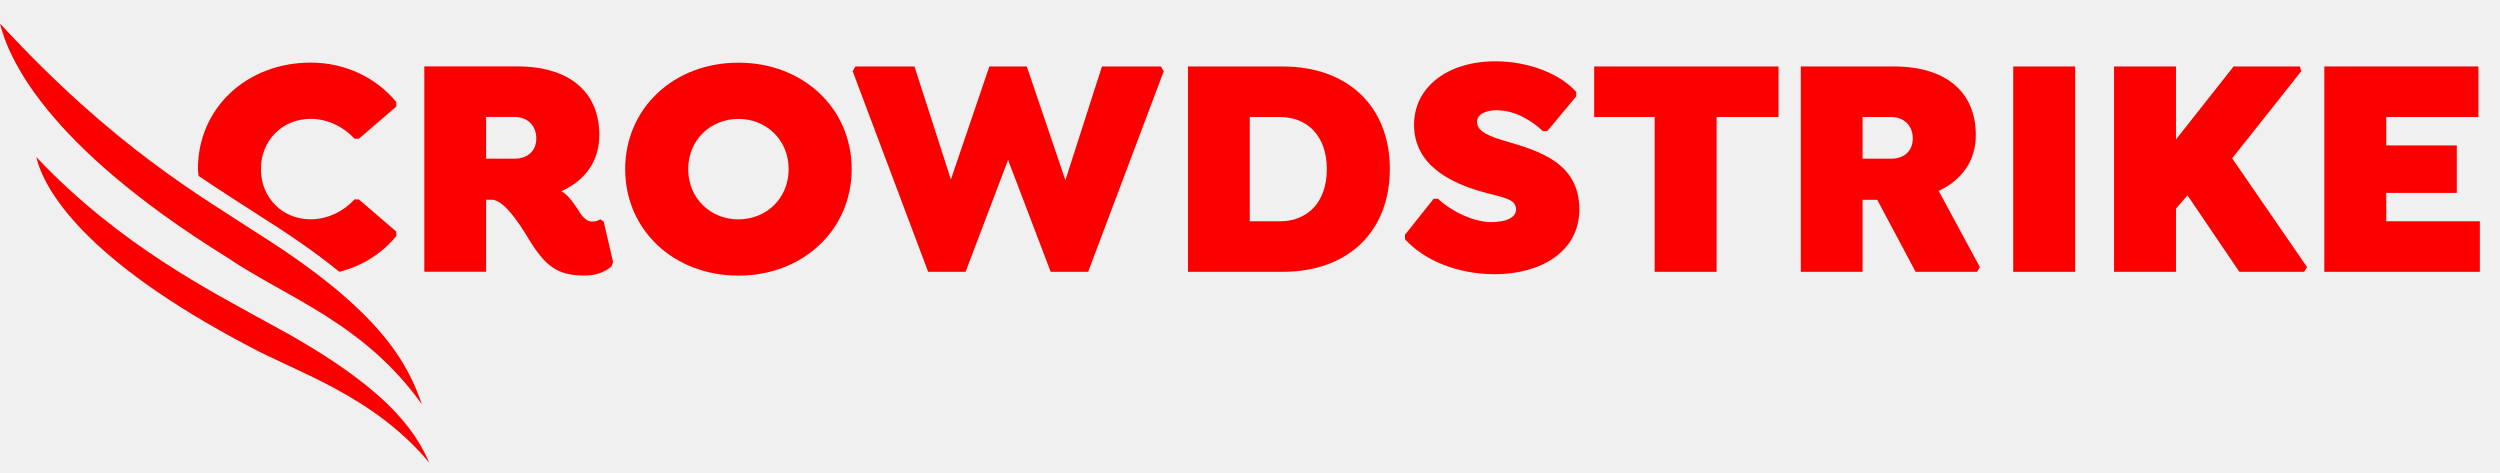
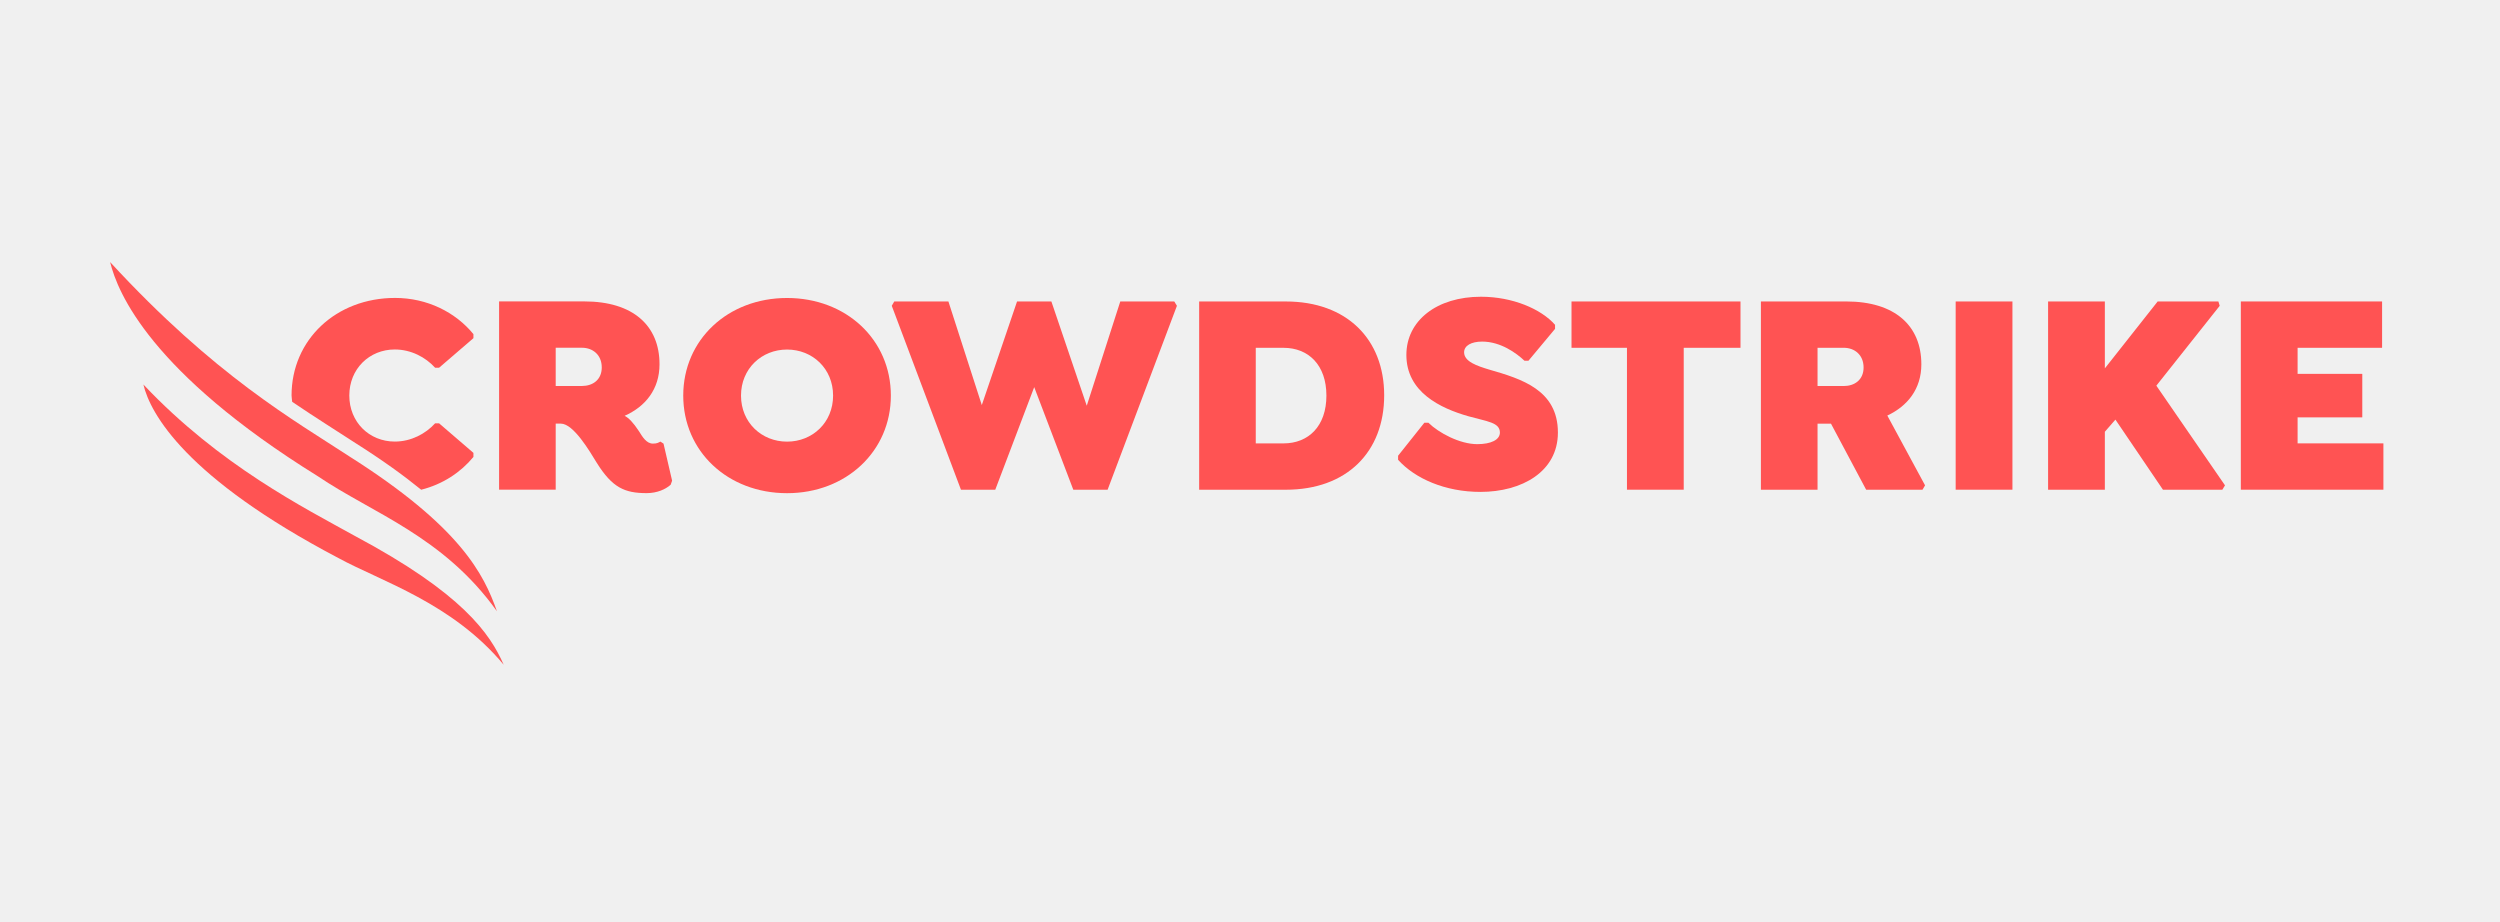
- <svg xmlns="http://www.w3.org/2000/svg" width="217" height="41" viewBox="0 0 217 41" fill="none">
-   <g clip-path="url(#clip0_856_685)">
-     <path d="M34.4 20.489V20.105L31.15 17.308H30.771C29.878 18.295 28.497 19.035 26.954 19.035C24.544 19.035 22.648 17.198 22.648 14.675C22.648 12.153 24.544 10.315 26.954 10.315C28.497 10.315 29.878 11.055 30.771 12.043H31.15L34.4 9.245V8.862C32.694 6.778 30.014 5.434 26.98 5.434C21.402 5.434 17.179 9.383 17.179 14.675C17.179 14.88 17.225 15.069 17.239 15.27C19.521 16.823 21.536 18.065 23.271 19.203C25.773 20.785 27.791 22.242 29.454 23.595C31.526 23.072 33.206 21.935 34.4 20.489ZM19.212 20.39C20.515 21.99 22.354 23.138 24.523 23.628C23.058 22.804 21.639 21.995 20.317 21.1C19.93 20.86 19.585 20.628 19.212 20.39Z" fill="#FC0000" />
-     <path d="M53.213 22.739L52.4 19.229L52.103 19.036C51.94 19.119 51.805 19.229 51.399 19.229C50.775 19.229 50.396 18.57 50.071 18.05C49.53 17.226 49.096 16.788 48.718 16.596C50.694 15.719 52.021 14.074 52.021 11.715C52.021 8.068 49.53 5.764 44.9 5.764H36.83V23.589H42.191V17.336H42.679C43.87 17.336 45.388 19.914 46.091 21.066C47.554 23.398 48.718 23.918 50.803 23.918C51.778 23.918 52.59 23.561 53.078 23.123L53.213 22.739ZM46.551 12.016C46.551 13.196 45.685 13.771 44.683 13.771H42.191V10.151H44.683C45.685 10.151 46.551 10.81 46.551 12.016Z" fill="#FC0000" />
-     <path d="M73.925 14.681C73.925 9.389 69.701 5.44 64.096 5.44C58.49 5.44 54.266 9.389 54.266 14.681C54.266 19.974 58.49 23.923 64.096 23.923C69.701 23.923 73.925 19.946 73.925 14.681ZM68.455 14.681C68.455 17.231 66.505 19.041 64.096 19.041C61.686 19.041 59.736 17.231 59.736 14.681C59.736 12.131 61.686 10.321 64.096 10.321C66.505 10.321 68.455 12.131 68.455 14.681Z" fill="#FC0000" />
-     <path d="M85.875 5.769L82.537 15.58L79.375 5.769H74.25L74.012 6.18L80.562 23.593H83.812L87.5 13.88L91.2 23.593H94.45L101.012 6.18L100.762 5.769H95.65L92.475 15.643L89.125 5.769H85.875Z" fill="#FC0000" />
-     <path d="M120.638 14.655C120.638 9.335 117.09 5.77 111.323 5.77H103.118V23.595H111.323C117.09 23.595 120.638 20.03 120.638 14.655ZM115.168 14.683C115.168 17.589 113.461 19.208 111.106 19.208H108.479V10.158H111.106C113.461 10.158 115.168 11.777 115.168 14.683Z" fill="#FC0000" />
-     <path d="M138.375 10.156H143.625V23.593H149V10.156H154.375V5.769H138.375V10.156Z" fill="#FC0000" />
-     <path d="M171.5 11.719C171.5 8.072 169.009 5.768 164.379 5.768H156.309V23.593H161.671V17.34H162.944L166.274 23.593H171.609L171.852 23.182L168.277 16.573C170.2 15.668 171.5 14.05 171.5 11.719ZM166.03 12.02C166.03 13.2 165.164 13.775 164.161 13.775H161.671V10.155H164.161C165.164 10.155 166.03 10.814 166.03 12.02Z" fill="#FC0000" />
-     <path d="M174.75 23.593H180.125V5.769H174.75V23.593Z" fill="#FC0000" />
-     <path d="M188.875 12.104V5.769H183.5V23.593H188.875V18.105L189.875 16.955L194.375 23.593H200L200.25 23.18L193.75 13.743L199.75 6.18L199.625 5.769H193.875L188.875 12.104Z" fill="#FC0000" />
-     <path d="M207.125 19.205V16.743H213.25V12.624H207.125V10.157H215.125V5.768H201.75V23.593H215.25V19.205H207.125Z" fill="#FC0000" />
-     <path d="M129.75 23.801C133.677 23.801 137.086 21.882 137.086 18.182C137.086 14.15 133.65 13.107 130.617 12.23C129.425 11.873 128.205 11.461 128.205 10.584C128.205 9.952 128.882 9.569 129.912 9.569C131.674 9.569 133.162 10.666 133.92 11.38H134.299L136.816 8.364V7.98C135.49 6.472 132.784 5.321 129.804 5.321C125.634 5.321 122.739 7.569 122.739 10.831C122.739 14.342 125.931 15.879 128.639 16.646C130.4 17.14 131.594 17.222 131.594 18.182C131.594 18.869 130.752 19.28 129.451 19.28C127.799 19.28 125.796 18.21 124.822 17.25H124.444L121.954 20.376V20.76C123.55 22.541 126.419 23.801 129.75 23.801Z" fill="#FC0000" />
-     <path d="M37.275 40.189C35.976 37.216 33.367 33.402 23.15 27.956C18.437 25.336 10.387 21.302 3.15 13.631C3.806 16.399 7.169 22.48 21.625 30.069C25.63 32.26 32.402 34.315 37.275 40.179" fill="#FC0000" />
-     <path d="M36.625 35.101C35.392 31.589 33.167 27.091 22.613 20.414C17.474 17.046 9.925 12.817 0 2.039C0.71 4.945 3.848 12.502 19.663 22.314C24.858 25.834 31.562 28.005 36.625 35.101Z" fill="#FC0000" />
+ <svg xmlns="http://www.w3.org/2000/svg" width="613" height="226" viewBox="0 0 613 226" fill="none">
+   <g clip-path="url(#clip0_3047_900)">
+     <path d="M116.084 112.038V111.044L107.668 103.8H106.687C104.373 106.357 100.799 108.273 96.802 108.273C90.561 108.273 85.65 103.515 85.65 96.983C85.65 90.45 90.561 85.692 96.802 85.692C100.799 85.692 104.373 87.608 106.687 90.165H107.668L116.084 82.921V81.927C111.666 76.531 104.726 73.052 96.87 73.052C82.426 73.052 71.488 83.277 71.488 96.983C71.488 97.513 71.608 98.002 71.644 98.523C77.554 102.544 82.772 105.761 87.265 108.707C93.743 112.805 98.97 116.576 103.276 120.082C108.643 118.726 112.993 115.783 116.084 112.038ZM76.755 111.782C80.128 115.926 84.889 118.897 90.506 120.166C86.712 118.033 83.038 115.938 79.616 113.621C78.613 112.999 77.719 112.397 76.755 111.782Z" fill="#FF5353" />
+     <path d="M164.799 117.864L162.695 108.774L161.925 108.276C161.504 108.49 161.154 108.774 160.102 108.774C158.487 108.774 157.506 107.069 156.664 105.722C155.263 103.589 154.14 102.453 153.159 101.957C158.277 99.685 161.714 95.425 161.714 89.317C161.714 79.871 155.263 73.906 143.273 73.906H122.375V120.065H136.258V103.874H137.521C140.606 103.874 144.535 110.548 146.358 113.533C150.145 119.57 153.159 120.916 158.558 120.916C161.083 120.916 163.187 119.994 164.449 118.858L164.799 117.864ZM147.549 90.097C147.549 93.153 145.306 94.642 142.71 94.642H136.258V85.267H142.71C145.306 85.267 147.549 86.973 147.549 90.097Z" fill="#FF5353" />
+     <path d="M218.439 96.998C218.439 83.293 207.502 73.067 192.987 73.067C178.469 73.067 167.531 83.293 167.531 96.998C167.531 110.704 178.469 120.929 192.987 120.929C207.502 120.929 218.439 110.633 218.439 96.998ZM204.274 96.998C204.274 103.602 199.225 108.289 192.987 108.289C186.746 108.289 181.696 103.602 181.696 96.998C181.696 90.395 186.746 85.708 192.987 85.708C199.225 85.708 204.274 90.395 204.274 96.998Z" fill="#FF5353" />
+     <path d="M249.381 73.919L240.738 99.326L232.549 73.919H219.277L218.662 74.984L235.624 120.075H244.04L253.589 94.924L263.171 120.075H271.587L288.581 74.984L287.934 73.919H274.694L266.473 99.488L257.797 73.919H249.381Z" fill="#FF5353" />
+     <path d="M339.401 96.931C339.401 83.154 330.214 73.922 315.279 73.922H294.031V120.082H315.279C330.214 120.082 339.401 110.85 339.401 96.931ZM325.236 97.002C325.236 104.528 320.817 108.72 314.719 108.72H307.915V85.284H314.719C320.817 85.284 325.236 89.476 325.236 97.002Z" fill="#FF5353" />
+     <path d="M385.336 85.281H398.931V120.075H412.85V85.281H426.769V73.919H385.336V85.281Z" fill="#FF5353" />
+     <path d="M471.115 89.327C471.115 79.882 464.663 73.916 452.673 73.916H431.775V120.075H445.662V103.884H448.957L457.581 120.075H471.396L472.027 119.01L462.77 101.896C467.748 99.553 471.115 95.364 471.115 89.327ZM456.95 90.107C456.95 93.163 454.706 94.652 452.11 94.652H445.662V85.278H452.11C454.706 85.278 456.95 86.984 456.95 90.107Z" fill="#FF5353" />
+     <path d="M479.531 120.075H493.45V73.919H479.531V120.075Z" fill="#FF5353" />
+     <path d="M516.11 90.324V73.919H502.191V120.075H516.11V105.865L518.7 102.887L530.353 120.075H544.92L545.567 119.007L528.735 94.568L544.272 74.984L543.949 73.919H529.058L516.11 90.324Z" fill="#FF5353" />
+     <path d="M563.37 108.714V102.337H579.232V91.671H563.37V85.281H584.087V73.916H549.451V120.075H584.411V108.714H563.37Z" fill="#FF5353" />
+     <path d="M363 120.615C373.17 120.615 381.998 115.646 381.998 106.064C381.998 95.622 373.099 92.922 365.246 90.65C362.158 89.727 358.999 88.659 358.999 86.387C358.999 84.752 360.753 83.758 363.42 83.758C367.981 83.758 371.837 86.6 373.798 88.449H374.779L381.298 80.638V79.644C377.864 75.74 370.856 72.759 363.139 72.759C352.34 72.759 344.843 78.579 344.843 87.028C344.843 96.12 353.111 100.099 360.122 102.086C364.683 103.365 367.774 103.578 367.774 106.064C367.774 107.841 365.596 108.906 362.226 108.906C357.947 108.906 352.761 106.136 350.239 103.65H349.259L342.811 111.745V112.739C346.944 117.352 354.373 120.615 363 120.615Z" fill="#FF5353" />
+     <path d="M123.528 163.052C120.165 155.354 113.409 145.478 86.95 131.375C74.747 124.59 53.9 114.144 35.158 94.279C36.858 101.445 45.565 117.193 83.001 136.845C93.372 142.519 110.91 147.841 123.528 163.026" fill="#FF5353" />
+     <path d="M121.844 149.877C118.652 140.781 112.89 129.134 85.557 111.842C72.25 103.122 52.702 92.171 27 64.258C28.839 71.785 36.964 91.355 77.918 116.763C91.371 125.878 108.734 131.501 121.844 149.877Z" fill="#FF5353" />
  </g>
  <defs>
-     <clipPath id="clip0_856_685">
-       <rect width="216.25" height="40" fill="white" transform="translate(0 0.780273)" />
+     <clipPath id="clip0_3047_900">
+       <rect width="560" height="103.584" fill="white" transform="translate(27 61)" />
    </clipPath>
  </defs>
</svg>
